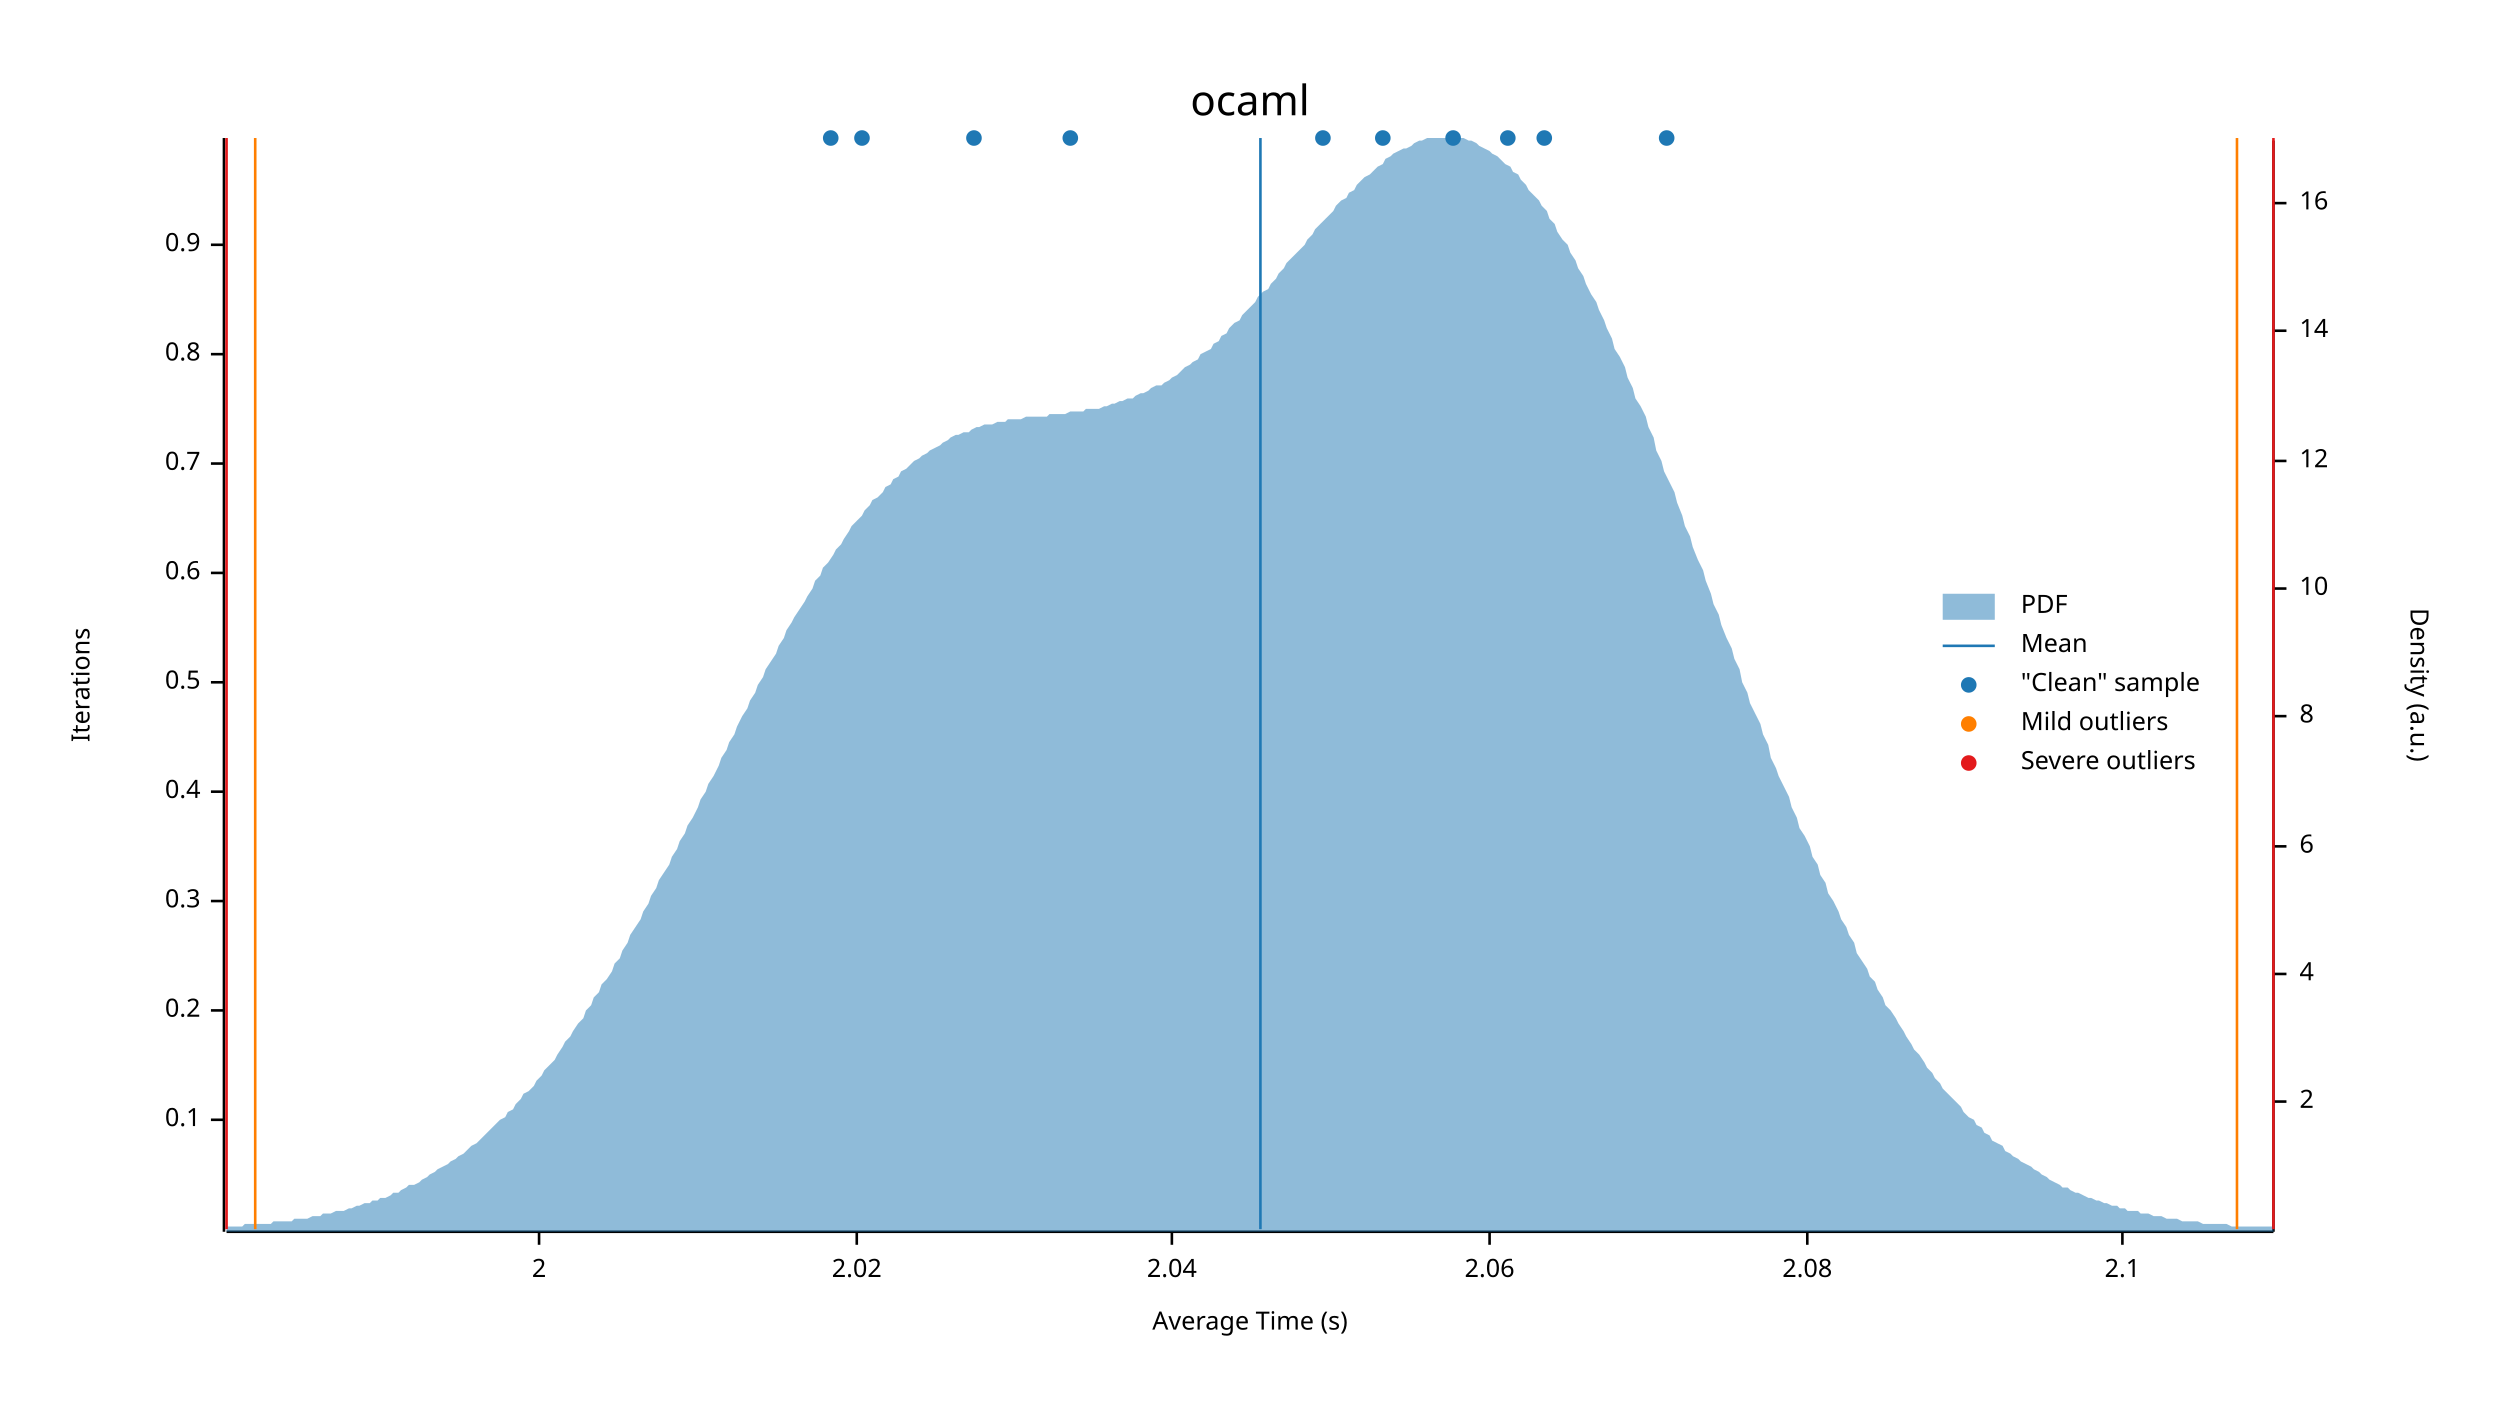
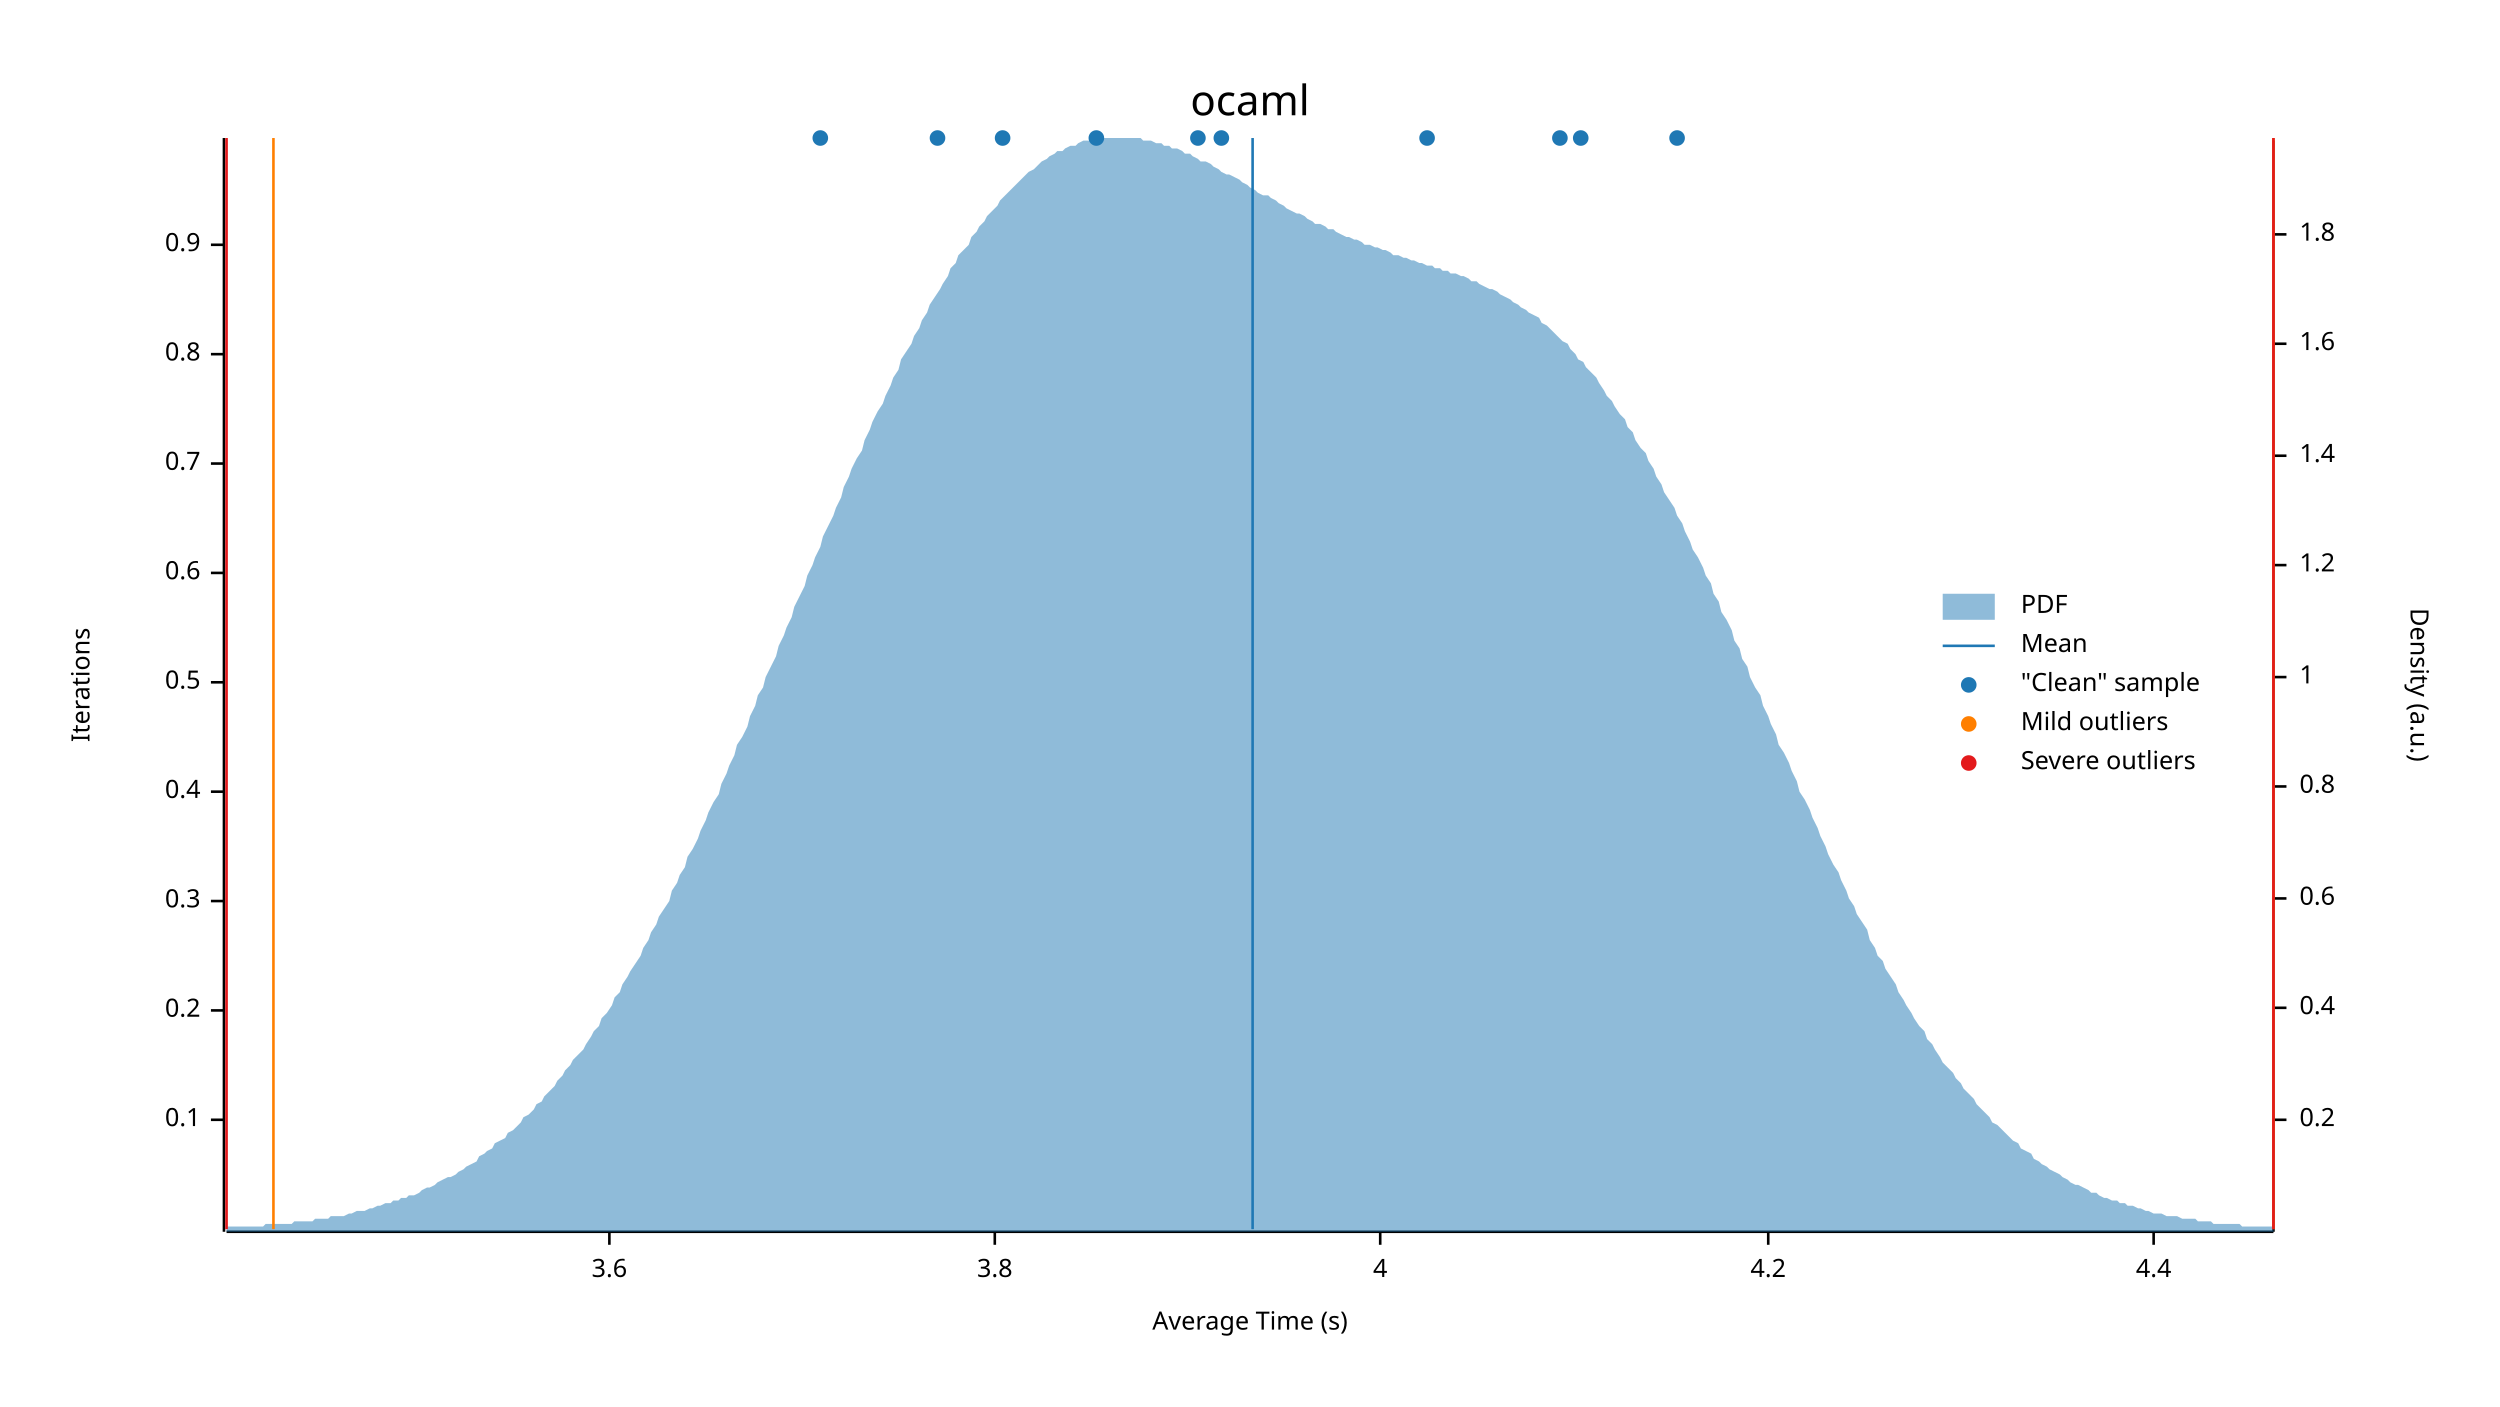
<svg xmlns="http://www.w3.org/2000/svg" width="960" height="540" viewBox="0 0 960 540">
  <text x="480" y="32" dy="0.76em" text-anchor="middle" font-family="sans-serif" font-size="16.129" opacity="1" fill="#000000">
ocaml
</text>
  <text x="27" y="263" dy="0.76em" text-anchor="middle" font-family="sans-serif" font-size="9.677" opacity="1" fill="#000000" transform="rotate(270, 27, 263)">
Iterations
</text>
  <text x="480" y="513" dy="-0.5ex" text-anchor="middle" font-family="sans-serif" font-size="9.677" opacity="1" fill="#000000">
Average Time (s)
</text>
  <polyline fill="none" opacity="1" stroke="#000000" stroke-width="1" points="86,53 86,473 " />
  <text x="77" y="430" dy="0.5ex" text-anchor="end" font-family="sans-serif" font-size="9.677" opacity="1" fill="#000000">
0.1
</text>
  <polyline fill="none" opacity="1" stroke="#000000" stroke-width="1" points="81,430 86,430 " />
  <text x="77" y="388" dy="0.5ex" text-anchor="end" font-family="sans-serif" font-size="9.677" opacity="1" fill="#000000">
0.2
</text>
  <polyline fill="none" opacity="1" stroke="#000000" stroke-width="1" points="81,388 86,388 " />
  <text x="77" y="346" dy="0.5ex" text-anchor="end" font-family="sans-serif" font-size="9.677" opacity="1" fill="#000000">
0.3
</text>
  <polyline fill="none" opacity="1" stroke="#000000" stroke-width="1" points="81,346 86,346 " />
  <text x="77" y="304" dy="0.5ex" text-anchor="end" font-family="sans-serif" font-size="9.677" opacity="1" fill="#000000">
0.4
</text>
  <polyline fill="none" opacity="1" stroke="#000000" stroke-width="1" points="81,304 86,304 " />
  <text x="77" y="262" dy="0.5ex" text-anchor="end" font-family="sans-serif" font-size="9.677" opacity="1" fill="#000000">
0.5
</text>
  <polyline fill="none" opacity="1" stroke="#000000" stroke-width="1" points="81,262 86,262 " />
  <text x="77" y="220" dy="0.5ex" text-anchor="end" font-family="sans-serif" font-size="9.677" opacity="1" fill="#000000">
0.6
</text>
  <polyline fill="none" opacity="1" stroke="#000000" stroke-width="1" points="81,220 86,220 " />
  <text x="77" y="178" dy="0.5ex" text-anchor="end" font-family="sans-serif" font-size="9.677" opacity="1" fill="#000000">
0.7
</text>
  <polyline fill="none" opacity="1" stroke="#000000" stroke-width="1" points="81,178 86,178 " />
  <text x="77" y="136" dy="0.5ex" text-anchor="end" font-family="sans-serif" font-size="9.677" opacity="1" fill="#000000">
0.8
</text>
  <polyline fill="none" opacity="1" stroke="#000000" stroke-width="1" points="81,136 86,136 " />
  <text x="77" y="94" dy="0.5ex" text-anchor="end" font-family="sans-serif" font-size="9.677" opacity="1" fill="#000000">
0.9
</text>
  <polyline fill="none" opacity="1" stroke="#000000" stroke-width="1" points="81,94 86,94 " />
  <polyline fill="none" opacity="1" stroke="#000000" stroke-width="1" points="87,473 873,473 " />
-   <text x="207" y="483" dy="0.76em" text-anchor="middle" font-family="sans-serif" font-size="9.677" opacity="1" fill="#000000">
- 2
+   <text x="234" y="483" dy="0.76em" text-anchor="middle" font-family="sans-serif" font-size="9.677" opacity="1" fill="#000000">
+ 3.6
</text>
-   <polyline fill="none" opacity="1" stroke="#000000" stroke-width="1" points="207,473 207,478 " />
-   <text x="329" y="483" dy="0.76em" text-anchor="middle" font-family="sans-serif" font-size="9.677" opacity="1" fill="#000000">
- 2.02
+   <polyline fill="none" opacity="1" stroke="#000000" stroke-width="1" points="234,473 234,478 " />
+   <text x="382" y="483" dy="0.76em" text-anchor="middle" font-family="sans-serif" font-size="9.677" opacity="1" fill="#000000">
+ 3.8
</text>
-   <polyline fill="none" opacity="1" stroke="#000000" stroke-width="1" points="329,473 329,478 " />
-   <text x="450" y="483" dy="0.76em" text-anchor="middle" font-family="sans-serif" font-size="9.677" opacity="1" fill="#000000">
- 2.04
+   <polyline fill="none" opacity="1" stroke="#000000" stroke-width="1" points="382,473 382,478 " />
+   <text x="530" y="483" dy="0.76em" text-anchor="middle" font-family="sans-serif" font-size="9.677" opacity="1" fill="#000000">
+ 4
</text>
-   <polyline fill="none" opacity="1" stroke="#000000" stroke-width="1" points="450,473 450,478 " />
-   <text x="572" y="483" dy="0.76em" text-anchor="middle" font-family="sans-serif" font-size="9.677" opacity="1" fill="#000000">
- 2.06
+   <polyline fill="none" opacity="1" stroke="#000000" stroke-width="1" points="530,473 530,478 " />
+   <text x="679" y="483" dy="0.76em" text-anchor="middle" font-family="sans-serif" font-size="9.677" opacity="1" fill="#000000">
+ 4.2
</text>
-   <polyline fill="none" opacity="1" stroke="#000000" stroke-width="1" points="572,473 572,478 " />
-   <text x="694" y="483" dy="0.76em" text-anchor="middle" font-family="sans-serif" font-size="9.677" opacity="1" fill="#000000">
- 2.08
+   <polyline fill="none" opacity="1" stroke="#000000" stroke-width="1" points="679,473 679,478 " />
+   <text x="827" y="483" dy="0.76em" text-anchor="middle" font-family="sans-serif" font-size="9.677" opacity="1" fill="#000000">
+ 4.4
</text>
-   <polyline fill="none" opacity="1" stroke="#000000" stroke-width="1" points="694,473 694,478 " />
-   <text x="815" y="483" dy="0.76em" text-anchor="middle" font-family="sans-serif" font-size="9.677" opacity="1" fill="#000000">
- 2.1
- </text>
-   <polyline fill="none" opacity="1" stroke="#000000" stroke-width="1" points="815,473 815,478 " />
+   <polyline fill="none" opacity="1" stroke="#000000" stroke-width="1" points="827,473 827,478 " />
  <text x="933" y="263" dy="0.76em" text-anchor="middle" font-family="sans-serif" font-size="9.677" opacity="1" fill="#000000" transform="rotate(90, 933, 263)">
Density (a.u.)
</text>
  <polyline fill="none" opacity="1" stroke="#000000" stroke-width="1" points="873,54 873,473 " />
-   <text x="883" y="423" dy="0.5ex" text-anchor="start" font-family="sans-serif" font-size="9.677" opacity="1" fill="#000000">
- 2
+   <text x="883" y="430" dy="0.5ex" text-anchor="start" font-family="sans-serif" font-size="9.677" opacity="1" fill="#000000">
+ 0.2
</text>
-   <polyline fill="none" opacity="1" stroke="#000000" stroke-width="1" points="873,423 878,423 " />
-   <text x="883" y="374" dy="0.5ex" text-anchor="start" font-family="sans-serif" font-size="9.677" opacity="1" fill="#000000">
- 4
+   <polyline fill="none" opacity="1" stroke="#000000" stroke-width="1" points="873,430 878,430 " />
+   <text x="883" y="387" dy="0.5ex" text-anchor="start" font-family="sans-serif" font-size="9.677" opacity="1" fill="#000000">
+ 0.4
</text>
-   <polyline fill="none" opacity="1" stroke="#000000" stroke-width="1" points="873,374 878,374 " />
-   <text x="883" y="325" dy="0.5ex" text-anchor="start" font-family="sans-serif" font-size="9.677" opacity="1" fill="#000000">
- 6
+   <polyline fill="none" opacity="1" stroke="#000000" stroke-width="1" points="873,387 878,387 " />
+   <text x="883" y="345" dy="0.5ex" text-anchor="start" font-family="sans-serif" font-size="9.677" opacity="1" fill="#000000">
+ 0.6
</text>
-   <polyline fill="none" opacity="1" stroke="#000000" stroke-width="1" points="873,325 878,325 " />
-   <text x="883" y="275" dy="0.5ex" text-anchor="start" font-family="sans-serif" font-size="9.677" opacity="1" fill="#000000">
- 8
+   <polyline fill="none" opacity="1" stroke="#000000" stroke-width="1" points="873,345 878,345 " />
+   <text x="883" y="302" dy="0.5ex" text-anchor="start" font-family="sans-serif" font-size="9.677" opacity="1" fill="#000000">
+ 0.8
</text>
-   <polyline fill="none" opacity="1" stroke="#000000" stroke-width="1" points="873,275 878,275 " />
-   <text x="883" y="226" dy="0.5ex" text-anchor="start" font-family="sans-serif" font-size="9.677" opacity="1" fill="#000000">
- 10
+   <polyline fill="none" opacity="1" stroke="#000000" stroke-width="1" points="873,302 878,302 " />
+   <text x="883" y="260" dy="0.5ex" text-anchor="start" font-family="sans-serif" font-size="9.677" opacity="1" fill="#000000">
+ 1
</text>
-   <polyline fill="none" opacity="1" stroke="#000000" stroke-width="1" points="873,226 878,226 " />
-   <text x="883" y="177" dy="0.5ex" text-anchor="start" font-family="sans-serif" font-size="9.677" opacity="1" fill="#000000">
- 12
+   <polyline fill="none" opacity="1" stroke="#000000" stroke-width="1" points="873,260 878,260 " />
+   <text x="883" y="217" dy="0.5ex" text-anchor="start" font-family="sans-serif" font-size="9.677" opacity="1" fill="#000000">
+ 1.2
</text>
-   <polyline fill="none" opacity="1" stroke="#000000" stroke-width="1" points="873,177 878,177 " />
-   <text x="883" y="127" dy="0.5ex" text-anchor="start" font-family="sans-serif" font-size="9.677" opacity="1" fill="#000000">
- 14
+   <polyline fill="none" opacity="1" stroke="#000000" stroke-width="1" points="873,217 878,217 " />
+   <text x="883" y="175" dy="0.5ex" text-anchor="start" font-family="sans-serif" font-size="9.677" opacity="1" fill="#000000">
+ 1.4
</text>
-   <polyline fill="none" opacity="1" stroke="#000000" stroke-width="1" points="873,127 878,127 " />
-   <text x="883" y="78" dy="0.5ex" text-anchor="start" font-family="sans-serif" font-size="9.677" opacity="1" fill="#000000">
- 16
+   <polyline fill="none" opacity="1" stroke="#000000" stroke-width="1" points="873,175 878,175 " />
+   <text x="883" y="132" dy="0.5ex" text-anchor="start" font-family="sans-serif" font-size="9.677" opacity="1" fill="#000000">
+ 1.6
</text>
-   <polyline fill="none" opacity="1" stroke="#000000" stroke-width="1" points="873,78 878,78 " />
-   <polygon opacity="0.5" fill="#1F78B4" points="87,471 88,471 90,471 91,471 93,471 94,470 96,470 98,470 99,470 101,470 102,470 104,470 105,469 107,469 109,469 110,469 112,469 113,468 115,468 116,468 118,468 120,467 121,467 123,467 124,466 126,466 127,466 129,465 131,465 132,465 134,464 135,464 137,463 138,463 140,462 142,462 143,461 145,461 146,460 148,460 150,459 151,458 153,458 154,457 156,456 157,455 159,455 161,454 162,453 164,452 165,451 167,450 168,449 170,448 172,447 173,446 175,445 176,444 178,443 179,442 181,440 183,439 184,438 186,436 187,435 189,433 190,432 192,430 194,429 195,427 197,426 198,424 200,422 201,420 203,419 205,417 206,415 208,413 209,411 211,409 213,407 214,405 216,402 217,400 219,398 220,396 222,393 224,391 225,388 227,386 228,383 230,381 231,378 233,376 235,373 236,370 238,368 239,365 241,362 242,359 244,356 246,353 247,350 249,347 250,344 252,341 253,338 255,335 257,332 258,329 260,326 261,323 263,320 264,317 266,314 268,310 269,307 271,304 272,301 274,298 276,294 277,291 279,288 280,285 282,282 283,279 285,275 287,272 288,269 290,266 291,263 293,260 294,257 296,254 298,251 299,248 301,245 302,242 304,239 305,237 307,234 309,231 310,229 312,226 313,223 315,221 316,218 318,216 320,213 321,211 323,209 324,207 326,204 327,202 329,200 331,198 332,196 334,194 335,192 337,191 339,189 340,187 342,186 343,184 345,183 346,181 348,180 350,178 351,177 353,176 354,175 356,174 357,173 359,172 361,171 362,170 364,169 365,168 367,167 368,167 370,166 372,166 373,165 375,164 376,164 378,163 379,163 381,163 383,162 384,162 386,162 387,161 389,161 391,161 392,161 394,160 395,160 397,160 398,160 400,160 402,160 403,159 405,159 406,159 408,159 409,159 411,158 413,158 414,158 416,158 417,157 419,157 420,157 422,157 424,156 425,156 427,155 428,155 430,154 431,154 433,153 435,153 436,152 438,151 439,151 441,150 442,149 444,148 446,148 447,147 449,146 450,145 452,144 454,142 455,141 457,140 458,139 460,138 461,136 463,135 465,134 466,132 468,131 469,129 471,128 472,126 474,124 476,123 477,121 479,119 480,118 482,116 483,114 485,112 487,111 488,109 490,107 491,105 493,103 494,101 496,99 498,97 499,96 501,94 502,92 504,90 505,88 507,86 509,84 510,83 512,81 513,79 515,77 517,76 518,74 520,73 521,71 523,69 524,68 526,67 528,65 529,64 531,63 532,61 534,60 535,59 537,58 539,57 540,57 542,56 543,55 545,54 546,54 548,53 550,53 551,53 553,53 554,53 556,53 557,53 559,53 561,53 562,53 564,54 565,54 567,55 568,56 570,57 572,58 573,59 575,60 576,61 578,63 580,64 581,66 583,67 584,69 586,71 587,73 589,75 591,77 592,79 594,81 595,84 597,86 598,89 600,92 602,94 603,97 605,100 606,103 608,106 609,109 611,113 613,116 614,119 616,123 617,126 619,130 620,134 622,137 624,141 625,145 627,149 628,153 630,156 632,160 633,164 635,168 636,173 638,177 639,181 641,185 643,189 644,193 646,198 647,202 649,206 650,210 652,215 654,219 655,223 657,228 658,232 660,236 661,240 663,245 665,249 666,253 668,257 669,262 671,266 672,270 674,274 676,278 677,282 679,286 680,291 682,295 683,298 685,302 687,306 688,310 690,314 691,318 693,321 695,325 696,329 698,332 699,336 701,339 702,343 704,346 706,350 707,353 709,356 710,359 712,362 713,366 715,369 717,372 718,375 720,377 721,380 723,383 724,386 726,388 728,391 729,393 731,396 732,398 734,401 735,403 737,405 739,408 740,410 742,412 743,414 745,416 746,418 748,420 750,422 751,423 753,425 754,427 756,429 758,430 759,432 761,433 762,435 764,436 765,438 767,439 769,440 770,442 772,443 773,444 775,445 776,446 778,447 780,448 781,449 783,450 784,451 786,452 787,453 789,454 791,455 792,456 794,456 795,457 797,458 798,458 800,459 802,460 803,460 805,461 806,461 808,462 809,462 811,463 813,463 814,464 816,464 817,465 819,465 821,465 822,466 824,466 825,466 827,467 828,467 830,467 832,468 833,468 835,468 836,468 838,469 839,469 841,469 843,469 844,469 846,470 847,470 849,470 850,470 852,470 854,470 855,470 857,471 858,471 860,471 861,471 863,471 865,471 866,471 868,471 869,471 871,471 873,471 873,473 87,473 " />
-   <polyline fill="none" opacity="1" stroke="#1F78B4" stroke-width="1" points="484,472 484,53 " />
-   <polyline fill="none" opacity="1" stroke="#FF7F00" stroke-width="1" points="98,472 98,53 " />
-   <polyline fill="none" opacity="1" stroke="#FF7F00" stroke-width="1" points="859,472 859,53 " />
+   <polyline fill="none" opacity="1" stroke="#000000" stroke-width="1" points="873,132 878,132 " />
+   <text x="883" y="90" dy="0.5ex" text-anchor="start" font-family="sans-serif" font-size="9.677" opacity="1" fill="#000000">
+ 1.8
+ </text>
+   <polyline fill="none" opacity="1" stroke="#000000" stroke-width="1" points="873,90 878,90 " />
+   <polygon opacity="0.5" fill="#1F78B4" points="87,471 88,471 90,471 91,471 93,471 94,471 96,471 98,471 99,471 101,471 102,470 104,470 105,470 107,470 109,470 110,470 112,470 113,469 115,469 116,469 118,469 120,469 121,468 123,468 124,468 126,468 127,467 129,467 131,467 132,467 134,466 135,466 137,465 138,465 140,465 142,464 143,464 145,463 146,463 148,462 150,462 151,461 153,461 154,460 156,460 157,459 159,459 161,458 162,457 164,456 165,456 167,455 168,454 170,453 172,452 173,452 175,451 176,450 178,449 179,448 181,447 183,446 184,444 186,443 187,442 189,441 190,439 192,438 194,437 195,435 197,434 198,433 200,431 201,429 203,428 205,426 206,424 208,423 209,421 211,419 213,417 214,415 216,413 217,411 219,409 220,407 222,405 224,403 225,401 227,398 228,396 230,394 231,391 233,389 235,386 236,383 238,381 239,378 241,375 242,373 244,370 246,367 247,364 249,361 250,358 252,355 253,352 255,349 257,346 258,342 260,339 261,336 263,333 264,329 266,326 268,322 269,319 271,315 272,312 274,308 276,305 277,301 279,297 280,294 282,290 283,286 285,283 287,279 288,275 290,271 291,267 293,264 294,260 296,256 298,252 299,248 301,244 302,241 304,237 305,233 307,229 309,225 310,221 312,217 313,214 315,210 316,206 318,202 320,198 321,195 323,191 324,187 326,183 327,180 329,176 331,173 332,169 334,165 335,162 337,158 339,155 340,152 342,148 343,145 345,142 346,138 348,135 350,132 351,129 353,126 354,123 356,120 357,117 359,114 361,111 362,109 364,106 365,103 367,101 368,98 370,96 372,94 373,91 375,89 376,87 378,85 379,83 381,81 383,79 384,77 386,75 387,74 389,72 391,70 392,69 394,67 395,66 397,65 398,64 400,62 402,61 403,60 405,59 406,58 408,58 409,57 411,56 413,56 414,55 416,54 417,54 419,54 420,53 422,53 424,53 425,53 427,53 428,53 430,53 431,53 433,53 435,53 436,53 438,53 439,54 441,54 442,54 444,55 446,55 447,56 449,56 450,57 452,57 454,58 455,59 457,59 458,60 460,61 461,62 463,62 465,63 466,64 468,65 469,66 471,67 472,67 474,68 476,69 477,70 479,71 480,72 482,73 483,74 485,75 487,75 488,76 490,77 491,78 493,79 494,80 496,81 498,82 499,82 501,83 502,84 504,85 505,86 507,86 509,87 510,88 512,88 513,89 515,90 517,91 518,91 520,92 521,92 523,93 524,94 526,94 528,95 529,95 531,96 532,96 534,97 535,98 537,98 539,99 540,99 542,100 543,100 545,101 546,101 548,102 550,102 551,103 553,103 554,104 556,104 557,105 559,105 561,106 562,106 564,107 565,108 567,108 568,109 570,110 572,111 573,111 575,112 576,113 578,114 580,115 581,116 583,117 584,118 586,119 587,120 589,121 591,122 592,124 594,125 595,126 597,128 598,129 600,131 602,132 603,134 605,136 606,138 608,139 609,141 611,143 613,145 614,147 616,150 617,152 619,154 620,156 622,159 624,161 625,164 627,166 628,169 630,172 632,174 633,177 635,180 636,183 638,186 639,189 641,192 643,195 644,198 646,201 647,204 649,208 650,211 652,214 654,218 655,221 657,224 658,228 660,231 661,235 663,238 665,242 666,246 668,249 669,253 671,256 672,260 674,264 676,267 677,271 679,275 680,278 682,282 683,286 685,289 687,293 688,296 690,300 691,304 693,307 695,311 696,314 698,318 699,321 701,325 702,328 704,332 706,335 707,338 709,342 710,345 712,348 713,351 715,354 717,357 718,361 720,364 721,367 723,369 724,372 726,375 728,378 729,381 731,384 732,386 734,389 735,391 737,394 739,396 740,399 742,401 743,403 745,406 746,408 748,410 750,412 751,414 753,416 754,418 756,420 758,422 759,424 761,426 762,427 764,429 765,431 767,432 769,434 770,435 772,437 773,438 775,439 776,441 778,442 780,443 781,445 783,446 784,447 786,448 787,449 789,450 791,451 792,452 794,453 795,454 797,455 798,455 800,456 802,457 803,458 805,458 806,459 808,460 809,460 811,461 813,461 814,462 816,462 817,463 819,463 821,464 822,464 824,465 825,465 827,466 828,466 830,466 832,467 833,467 835,467 836,467 838,468 839,468 841,468 843,468 844,469 846,469 847,469 849,469 850,470 852,470 854,470 855,470 857,470 858,470 860,470 861,471 863,471 865,471 866,471 868,471 869,471 871,471 873,471 873,473 87,473 " />
+   <polyline fill="none" opacity="1" stroke="#1F78B4" stroke-width="1" points="481,472 481,53 " />
+   <polyline fill="none" opacity="1" stroke="#FF7F00" stroke-width="1" points="105,472 105,53 " />
+   <polyline fill="none" opacity="1" stroke="#FF7F00" stroke-width="1" points="873,472 873,53 " />
  <polyline fill="none" opacity="1" stroke="#E31A1C" stroke-width="1" points="87,472 87,53 " />
  <polyline fill="none" opacity="1" stroke="#E31A1C" stroke-width="1" points="873,472 873,53 " />
-   <circle cx="593" cy="53" r="3" opacity="1" fill="#1F78B4" stroke="none" />
-   <circle cx="331" cy="53" r="3" opacity="1" fill="#1F78B4" stroke="none" />
-   <circle cx="640" cy="53" r="3" opacity="1" fill="#1F78B4" stroke="none" />
-   <circle cx="579" cy="53" r="3" opacity="1" fill="#1F78B4" stroke="none" />
-   <circle cx="508" cy="53" r="3" opacity="1" fill="#1F78B4" stroke="none" />
-   <circle cx="558" cy="53" r="3" opacity="1" fill="#1F78B4" stroke="none" />
-   <circle cx="531" cy="53" r="3" opacity="1" fill="#1F78B4" stroke="none" />
-   <circle cx="411" cy="53" r="3" opacity="1" fill="#1F78B4" stroke="none" />
-   <circle cx="319" cy="53" r="3" opacity="1" fill="#1F78B4" stroke="none" />
-   <circle cx="374" cy="53" r="3" opacity="1" fill="#1F78B4" stroke="none" />
+   <circle cx="469" cy="53" r="3" opacity="1" fill="#1F78B4" stroke="none" />
+   <circle cx="360" cy="53" r="3" opacity="1" fill="#1F78B4" stroke="none" />
+   <circle cx="315" cy="53" r="3" opacity="1" fill="#1F78B4" stroke="none" />
+   <circle cx="421" cy="53" r="3" opacity="1" fill="#1F78B4" stroke="none" />
+   <circle cx="460" cy="53" r="3" opacity="1" fill="#1F78B4" stroke="none" />
+   <circle cx="385" cy="53" r="3" opacity="1" fill="#1F78B4" stroke="none" />
+   <circle cx="644" cy="53" r="3" opacity="1" fill="#1F78B4" stroke="none" />
+   <circle cx="599" cy="53" r="3" opacity="1" fill="#1F78B4" stroke="none" />
+   <circle cx="548" cy="53" r="3" opacity="1" fill="#1F78B4" stroke="none" />
+   <circle cx="607" cy="53" r="3" opacity="1" fill="#1F78B4" stroke="none" />
  <text x="776" y="228" dy="0.76em" text-anchor="start" font-family="sans-serif" font-size="9.677" opacity="1" fill="#000000">
PDF
</text>
  <text x="776" y="243" dy="0.76em" text-anchor="start" font-family="sans-serif" font-size="9.677" opacity="1" fill="#000000">
Mean
</text>
  <text x="776" y="258" dy="0.76em" text-anchor="start" font-family="sans-serif" font-size="9.677" opacity="1" fill="#000000">
"Clean" sample
</text>
  <text x="776" y="273" dy="0.76em" text-anchor="start" font-family="sans-serif" font-size="9.677" opacity="1" fill="#000000">
Mild outliers
</text>
  <text x="776" y="288" dy="0.76em" text-anchor="start" font-family="sans-serif" font-size="9.677" opacity="1" fill="#000000">
Severe outliers
</text>
  <rect x="746" y="228" width="20" height="10" opacity="0.5" fill="#1F78B4" stroke="none" />
  <polyline fill="none" opacity="1" stroke="#1F78B4" stroke-width="1" points="746,248 766,248 " />
  <circle cx="756" cy="263" r="3" opacity="1" fill="#1F78B4" stroke="none" />
  <circle cx="756" cy="278" r="3" opacity="1" fill="#FF7F00" stroke="none" />
  <circle cx="756" cy="293" r="3" opacity="1" fill="#E31A1C" stroke="none" />
</svg>
